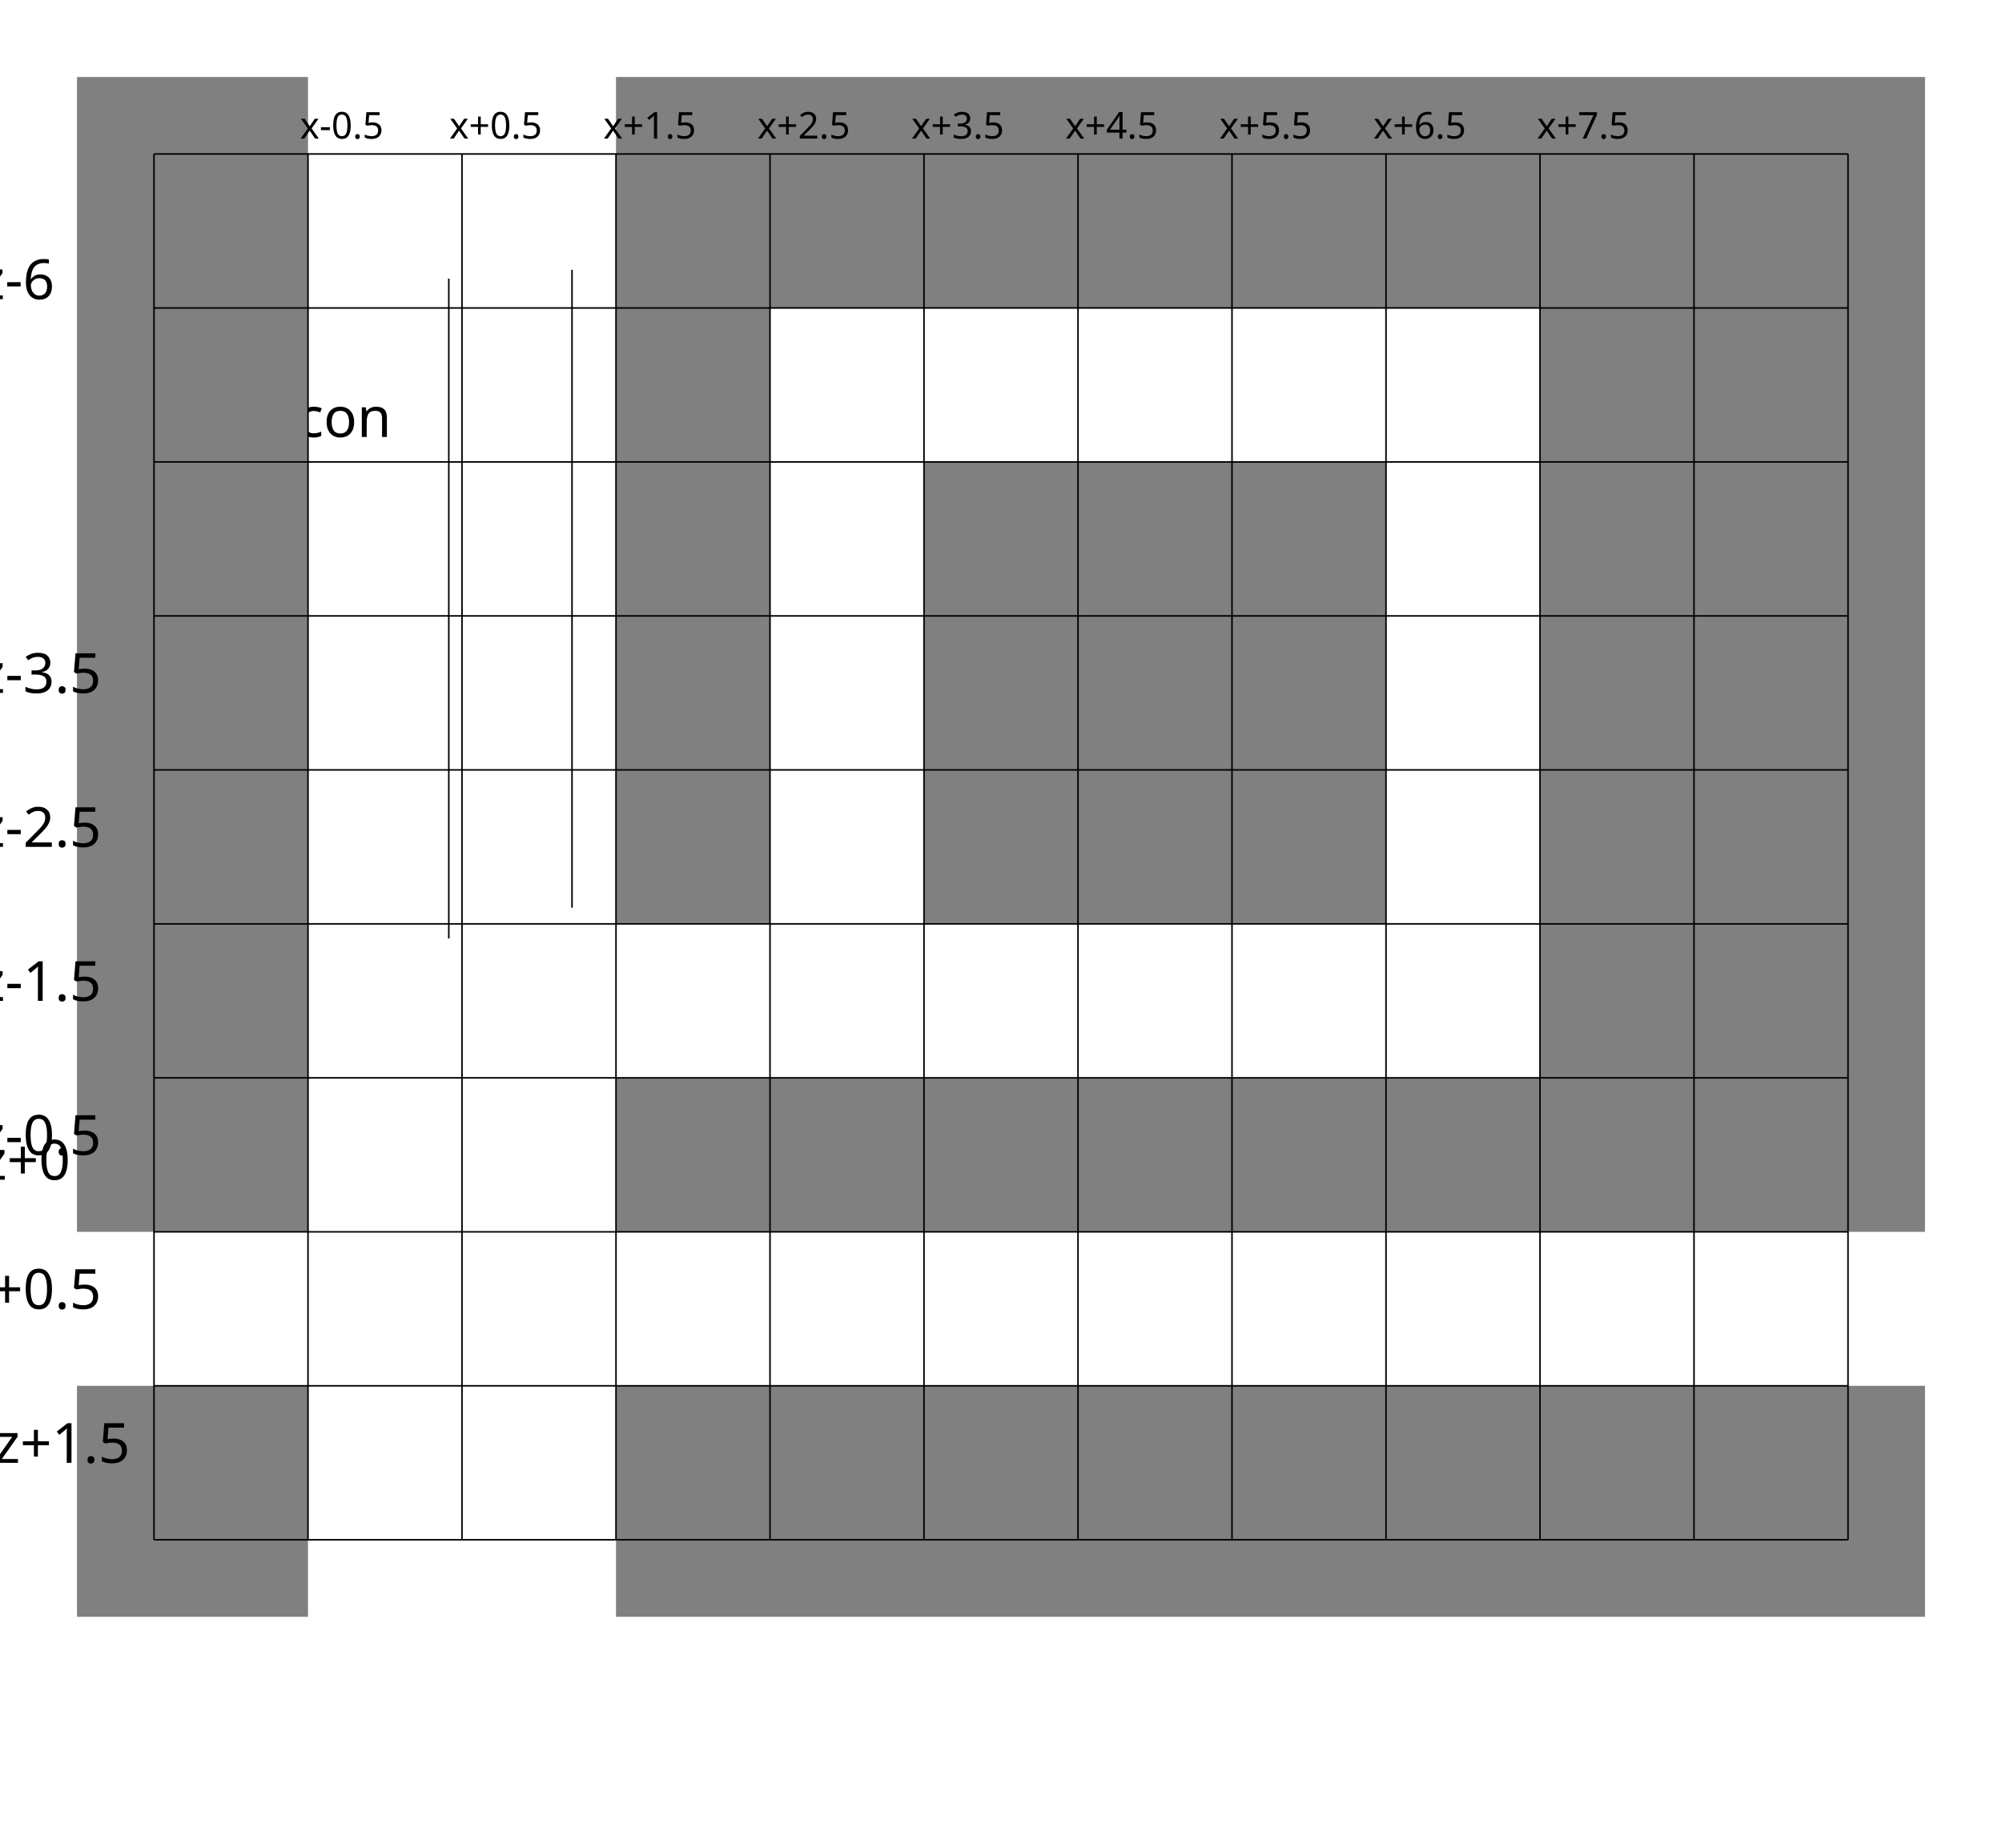
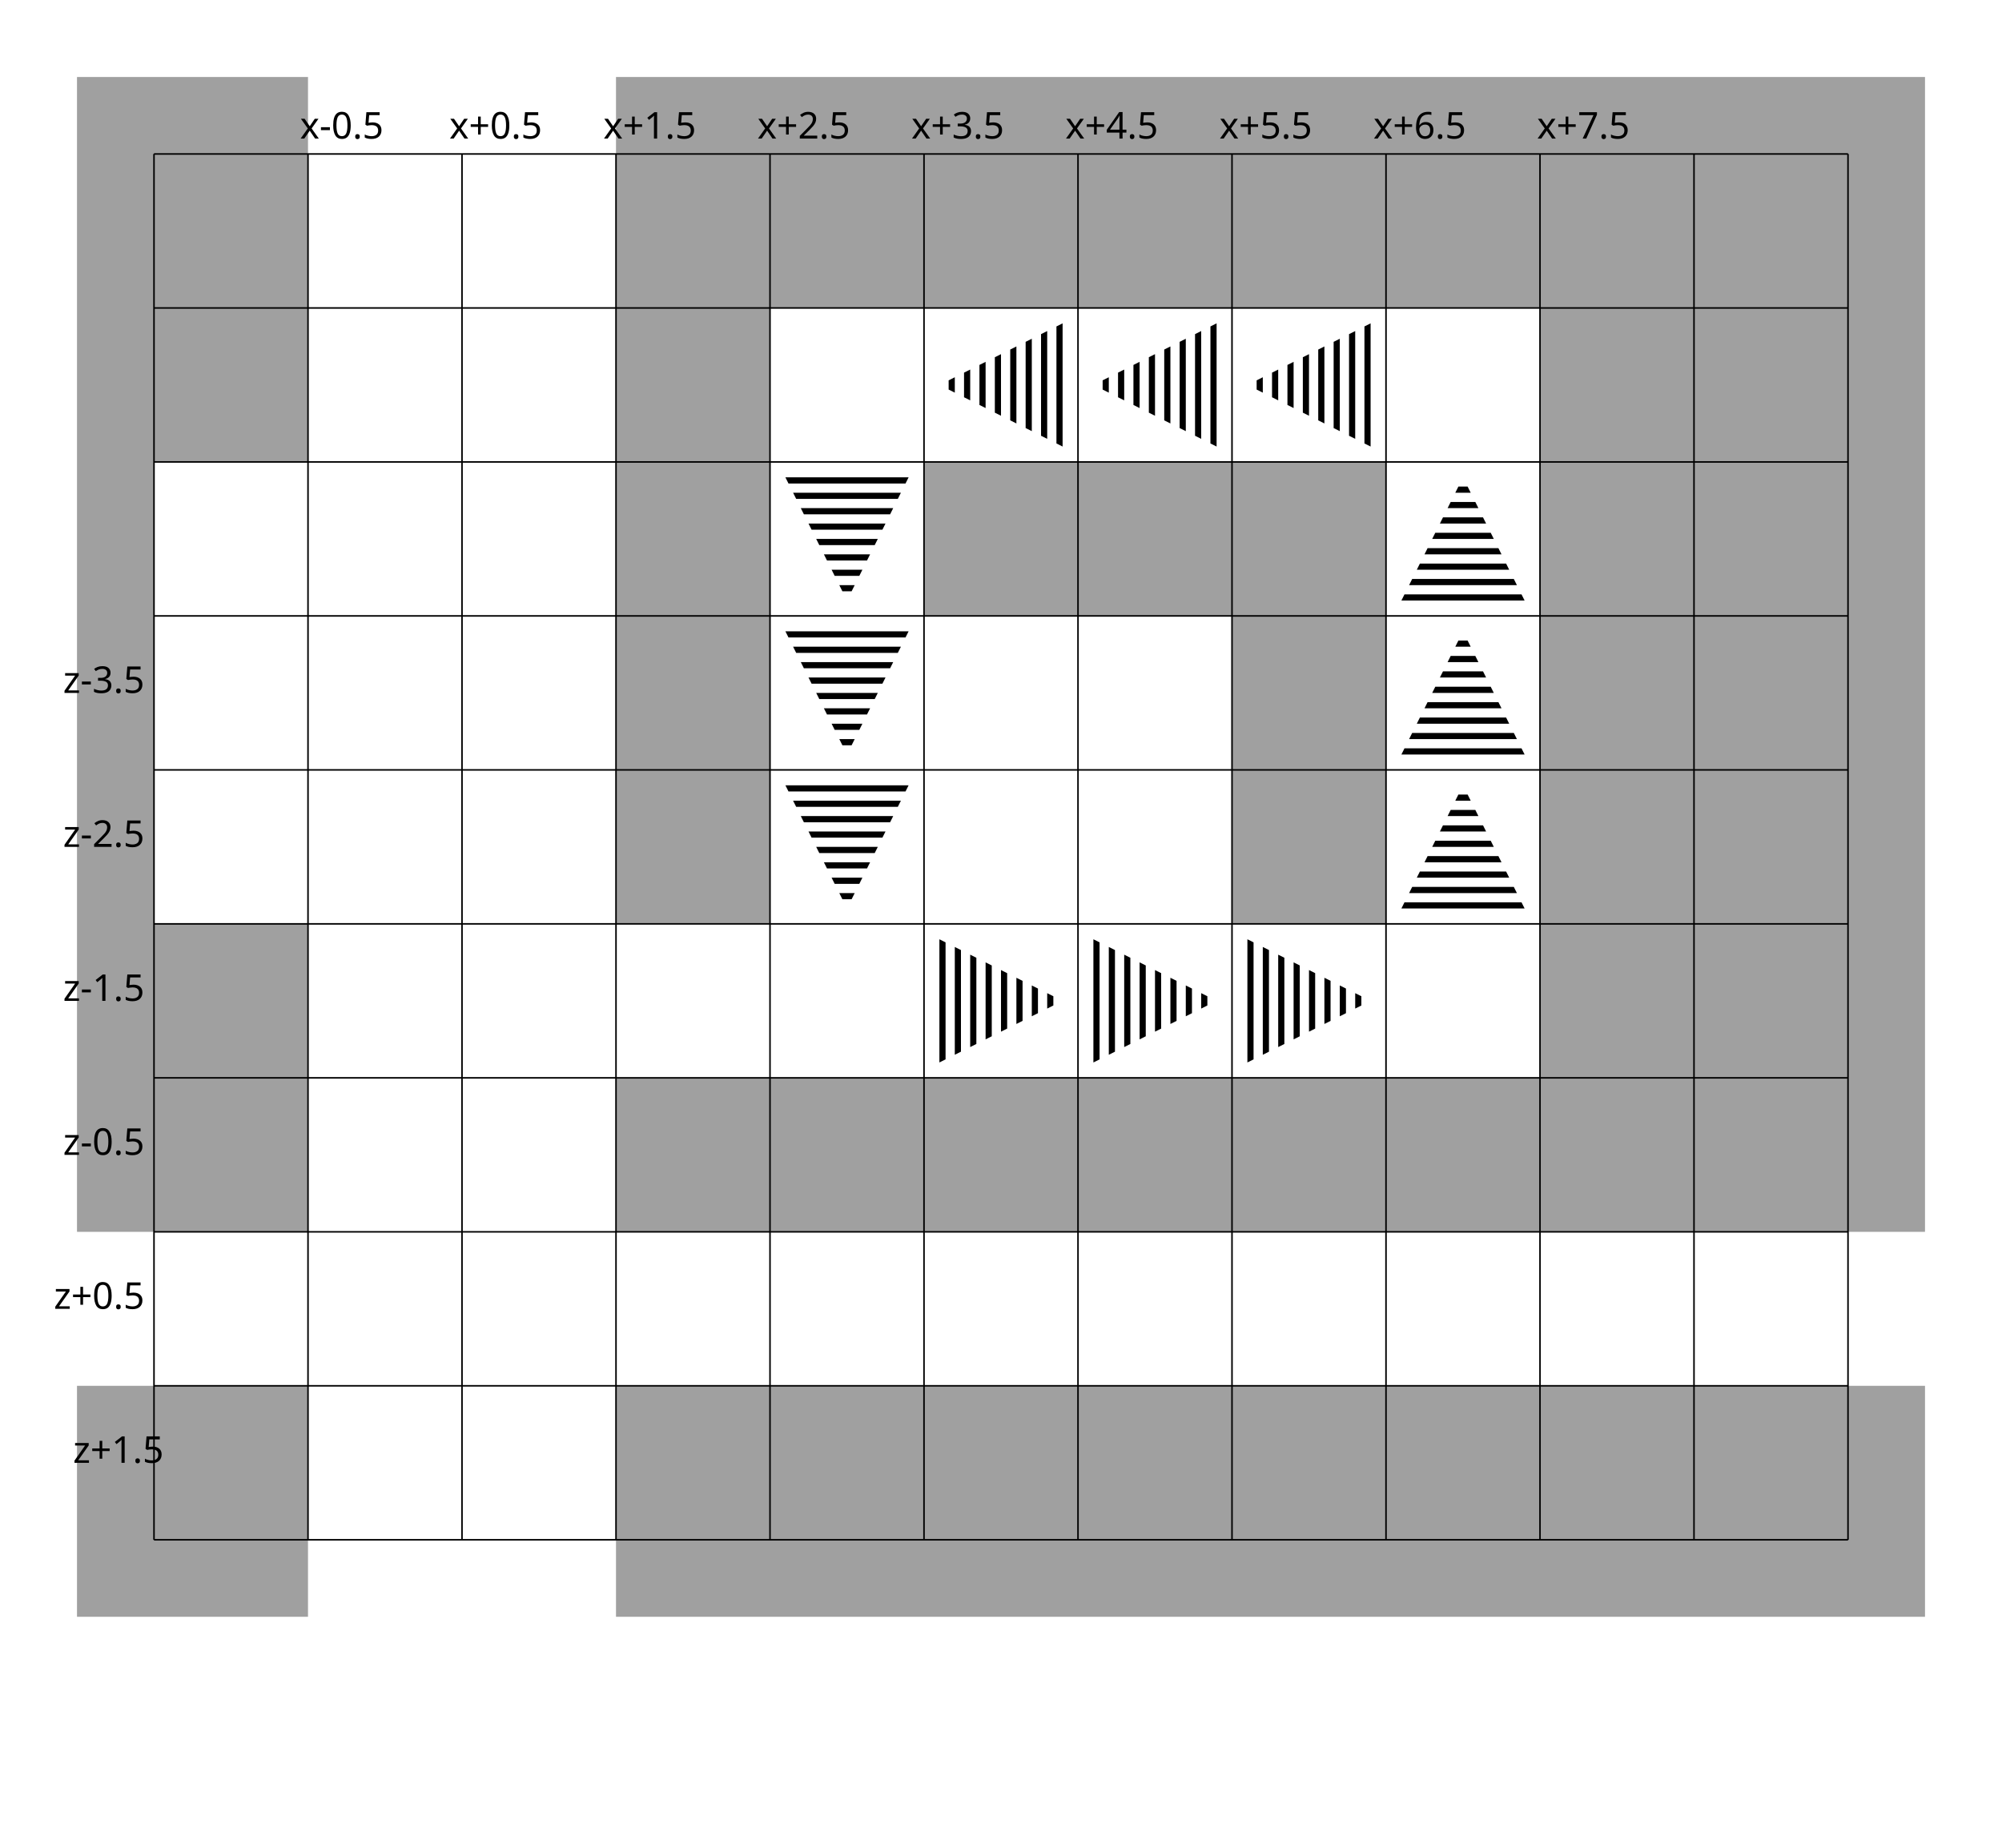
- <svg xmlns="http://www.w3.org/2000/svg" preserveAspectRatio="xMinYMin meet" viewBox="0 0 1300 1200" width="1300" height="1200" id="svg2" version="1.1">
+ <svg xmlns="http://www.w3.org/2000/svg" xmlns:xlink="http://www.w3.org/1999/xlink" preserveAspectRatio="xMinYMin meet" viewBox="0 0 1300 1200" width="1300" height="1200" id="svg2" version="1.1">
  <defs id="defs4" />
+   <defs>
+     <path style="fill:#000000;stroke:none" d="M 10 10 L 90,10 88,14 12,14 z M 17,24 L 15,20 85,20 83,24 z M 20,30 L 80,30 78,34 22,34 z M 25,40 L 75,40 73,44 27,44 z M 30,50 L 70,50 68,54 32,54 z M 35,60 L 65,60 63,64 37,64 z M 40,70 L 60,70 58,74 42,74 z M 45,80 L 55,80 53,84 47,84 z " id="stairs" />
+   </defs>
  <g id="layer1">
-     <text xml:space="preserve" style="font-size:36px;font-style:normal;font-variant:normal;font-weight:normal;font-stretch:normal;text-indent:0;text-align:center;text-decoration:none;line-height:200%;letter-spacing:normal;word-spacing:normal;text-transform:none;direction:ltr;block-progression:tb;writing-mode:lr;text-anchor:middle;baseline-shift:baseline;color:#000000;fill:#000000;fill-opacity:1;fill-rule:nonzero;stroke:none;stroke-width:32;marker:none;visibility:visible;display:inline;overflow:visible;enable-background:accumulate;font-family:Sans;-inkscape-font-specification:Sans" x="225.714" y="283.791" id="text2985">
-       <tspan id="tspan2987" x="225.714" y="283.791">bacon</tspan>
-     </text>
-     <path style="fill:none;stroke:#000000;stroke-width:1px;stroke-linecap:butt;stroke-linejoin:miter;stroke-opacity:1" d="m 291.429,180.934 0,428.571" id="path3757" />
-     <path style="fill:none;stroke:#000000;stroke-width:1px;stroke-linecap:butt;stroke-linejoin:miter;stroke-opacity:1" d="m 371.429,175.219 0,414.286" id="path3759" />
-     <path style="fill:none;stroke:#000000;stroke-width:1px;stroke-linecap:butt;stroke-linejoin:miter;stroke-opacity:1" d="m 491.429,195.219 0,337.143" id="path3761" />
    <g transform="translate(200, 100)" id="g12">
-       <path style="fill:#808080;stoke:none" d="M 200,-50 L 200,500 300,500 300,100 800,100 800,600 200,600 200,700 1050,700 1050,-50 z     M 400,200 L 700,200 700,500 400,500 z     M 200,800 L 1050,800 1050,950 200,950 z     M 0,-50 L 0,700 -150,700 -150,-50 z     M 0,800 L 0,950 -150,950 -150,800 z" id="path14" />
+       <path style="fill:#a0a0a0;stroke:none" d="M 200,-50 L 200,500 300,500 300,100 800,100 800,600 200,600 200,700 1050,700 1050,-50 z      M 400,200 L 700,200 700,500 600,500 600,300 400,300 z      M 200,800 L 1050,800 1050,950 200,950 z      M 0,-50 L 0,200 -100,200 -100,500 0,500 0,700 -150,700 -150,-50 z      M 0,800 L 0,950 -150,950 -150,800 z" id="path14" />
      <path style="fill:none; stroke:#000000" d=" M -100 0 L -100 900 M 0 0 L 0 900 M 100 0 L 100 900 M 200 0 L 200 900 M 300 0 L 300 900 M 400 0 L 400 900 M 500 0 L 500 900 M 600 0 L 600 900 M 700 0 L 700 900 M 800 0 L 800 900 M 900 0 L 900 900 M 1000 0 L 1000 900 " id="vlines" />
      <path style="fill:none; stroke:#000000" d=" M -100 0 L 1000 0 M -100 100 L 1000 100 M -100 200 L 1000 200 M -100 300 L 1000 300 M -100 400 L 1000 400 M -100 500 L 1000 500 M -100 600 L 1000 600 M -100 700 L 1000 700 M -100 800 L 1000 800 M -100 900 L 1000 900  " id="path17" />
    </g>
-     <text xml:space="preserve" style="font-size:36px;font-style:normal;font-variant:normal;font-weight:normal;font-stretch:normal;text-indent:0;text-align:center;text-decoration:none;line-height:200%;letter-spacing:normal;word-spacing:normal;text-transform:none;direction:ltr;block-progression:tb;writing-mode:lr-tb;text-anchor:middle;baseline-shift:baseline;color:#000000;fill:#000000;fill-opacity:1;fill-rule:nonzero;stroke:none;stroke-width:32;marker:none;visibility:visible;display:inline;overflow:visible;enable-background:accumulate;font-family:Sans;-inkscape-font-specification:Sans" x="34.286" y="194.286" id="text2998">
-       <tspan id="tspan3000" x="34.286" y="194.286">z-6</tspan>
-     </text>
-     <text xml:space="preserve" style="font-size:36px;font-style:normal;font-variant:normal;font-weight:normal;font-stretch:normal;text-indent:0;text-align:center;text-decoration:none;line-height:200%;letter-spacing:normal;word-spacing:normal;text-transform:none;direction:ltr;block-progression:tb;writing-mode:lr-tb;text-anchor:middle;baseline-shift:baseline;color:#000000;fill:#000000;fill-opacity:1;fill-rule:nonzero;stroke:none;stroke-width:32;marker:none;visibility:visible;display:inline;overflow:visible;enable-background:accumulate;font-family:Sans;-inkscape-font-specification:Sans" x="40.081" y="766.13" id="text3002">
-       <tspan id="tspan3004" x="40.081" y="766.13">z+0</tspan>
-     </text>
    <g transform="translate(300,800)" id="g22">
-       <text xml:space="preserve" style="font-size:36px;font-style:normal;font-variant:normal;font-weight:normal;font-stretch:normal;text-indent:0;text-align:end;text-decoration:none;line-height:200%;letter-spacing:normal;word-spacing:normal;text-transform:none;direction:ltr;block-progression:tb;writing-mode:lr;text-anchor:end;baseline-shift:baseline;color:#000000;fill:#000000;fill-opacity:1;fill-rule:nonzero;stroke:none;stroke-width:32;marker:none;visibility:visible;display:inline;overflow:visible;enable-background:accumulate;font-family:Sans;-inkscape-font-specification:Sans" x="35.755" y="861.15" id="text3006">
+       <use xlink:href="#stairs" transform="translate(200,-300)" />
+       <use xlink:href="#stairs" transform="translate(200,-400)" />
+       <use xlink:href="#stairs" transform="translate(200,-500)" />
+       <use xlink:href="#stairs" transform="translate(300,-600) rotate(90 50 50) " />
+       <use xlink:href="#stairs" transform="translate(400,-600) rotate(90 50 50) " />
+       <use xlink:href="#stairs" transform="translate(500,-600) rotate(90 50 50) " />
+       <use xlink:href="#stairs" transform="translate(600,-300) rotate(180 50 50) " />
+       <use xlink:href="#stairs" transform="translate(600,-400) rotate(180 50 50) " />
+       <use xlink:href="#stairs" transform="translate(600,-500) rotate(180 50 50)" />
+       <use xlink:href="#stairs" transform="translate(300,-200) rotate(-90 50 50) " />
+       <use xlink:href="#stairs" transform="translate(400,-200) rotate(-90 50 50) " />
+       <use xlink:href="#stairs" transform="translate(500,-200) rotate(-90 50 50) " />
+     </g>
+     <g transform="translate(300,800)" id="g22">
+       <text xml:space="preserve" style="font-size:24px;font-style:normal;font-variant:normal;font-weight:normal;font-stretch:normal;text-indent:0;text-align:end;text-decoration:none;line-height:200%;letter-spacing:normal;word-spacing:normal;text-transform:none;direction:ltr;block-progression:tb;writing-mode:lr;text-anchor:end;baseline-shift:baseline;color:#000000;fill:#000000;fill-opacity:1;fill-rule:nonzero;stroke:none;stroke-width:32;marker:none;visibility:visible;display:inline;overflow:visible;enable-background:accumulate;font-family:Sans;-inkscape-font-specification:Sans" x="35.755" y="861.15" id="text3006">
        <tspan id="axisz-3.5" x="-150" y="-350">z-3.5</tspan>
        <tspan id="axisz-2.5" x="-150" y="-250">z-2.5</tspan>
        <tspan id="axisz-1.5" x="-150" y="-150">z-1.5</tspan>
        <tspan id="axisz-0.5" x="-150" y="-50" style="text-anchor:end">z-0.5</tspan>
        <tspan id="axisz0.5" x="-150" y="50">z+0.5</tspan>
        <tspan id="axisz1.5" x="-150" y="150">z+1.5</tspan>
      </text>
      <text xml:space="preserve" style="font-size:24px;font-style:normal;font-variant:normal;font-weight:normal;font-stretch:normal;text-indent:0;text-align:center;text-decoration:none;line-height:200%;letter-spacing:normal;word-spacing:normal;text-transform:none;direction:ltr;block-progression:tb;writing-mode:lr-tb;text-anchor:middle;baseline-shift:baseline;color:#000000;fill:#000000;fill-opacity:1;fill-rule:nonzero;stroke:none;stroke-width:32;marker:none;visibility:visible;display:inline;overflow:visible;enable-background:accumulate;font-family:Sans;-inkscape-font-specification:Sans" id="text2994">
        <tspan id="axisx-0.5" x="-50" y="-710">x-0.5</tspan>
        <tspan id="axisx0.5" x="50" y="-710">x+0.5</tspan>
        <tspan id="axisx1.5" x="150" y="-710">x+1.5</tspan>
        <tspan id="axisx2.5" x="250" y="-710">x+2.5</tspan>
        <tspan id="axisx3.5" x="350" y="-710">x+3.5</tspan>
        <tspan id="axisx4.5" x="450" y="-710">x+4.5</tspan>
        <tspan id="axisx5.5" x="550" y="-710">x+5.5</tspan>
        <tspan id="axisx6.5" x="650" y="-710">x+6.5</tspan>
        <tspan id="axisx7.5" x="750" y="-710">x+7.5</tspan>
      </text>
    </g>
  </g>
</svg>
